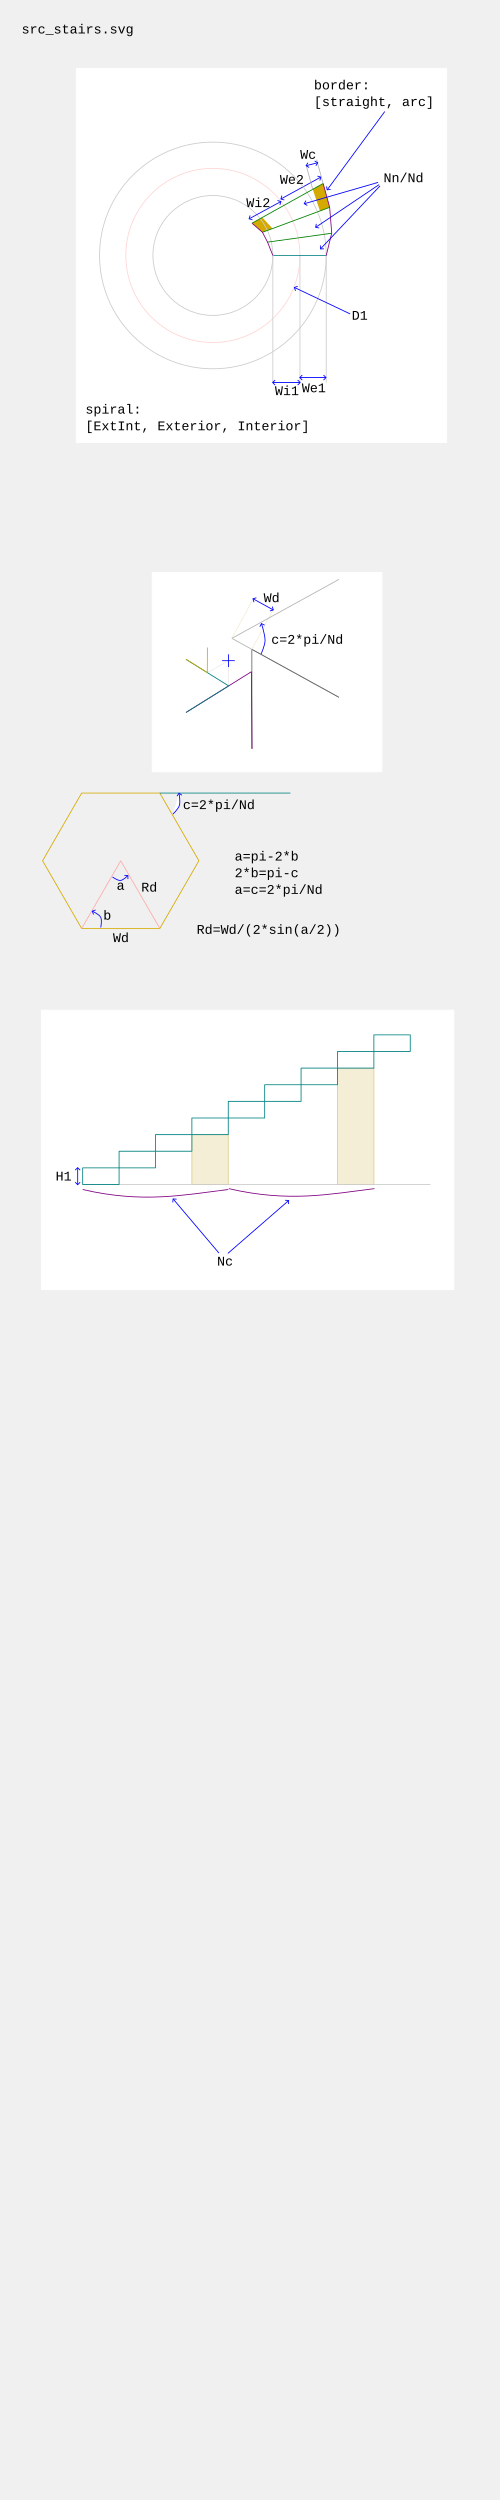
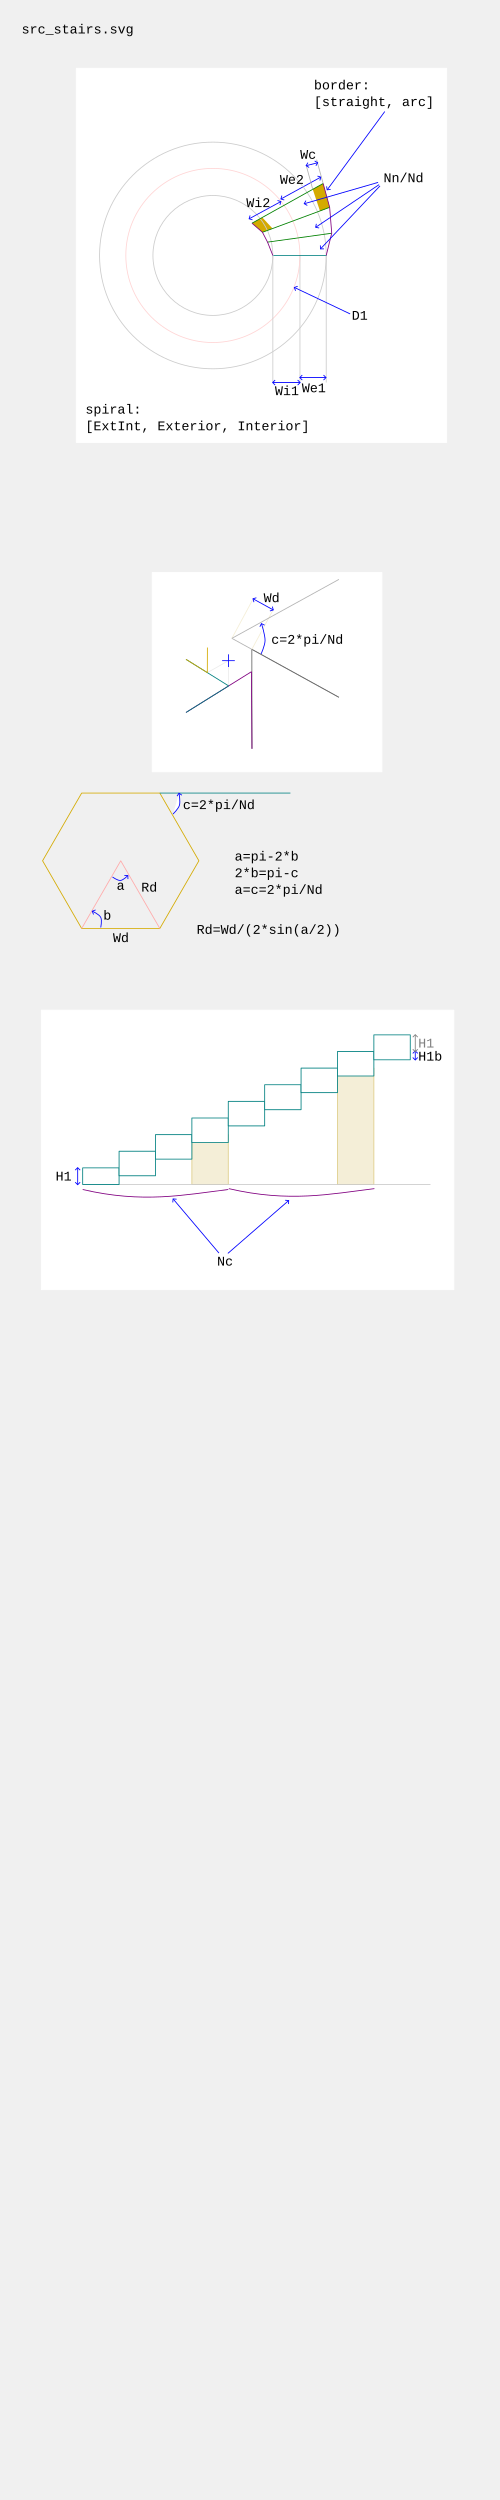
<svg xmlns="http://www.w3.org/2000/svg" width="600" height="3000" viewBox="0 0 158.75 793.75" version="1.1" id="svg1">
  <defs id="defs1">
    <rect x="111.955" y="104.89" width="290.758" height="58.695" id="rect4" />
    <rect x="102.606" y="90.693" width="53.032" height="40.735" id="rect3" />
    <rect x="235.956" y="1106.379" width="191.378" height="76.09" id="rect43" />
    <rect x="250.943" y="1121.751" width="53.801" height="38.045" id="rect42" />
    <rect x="122.776" y="1141.966" width="57.194" height="29.359" id="rect41" />
    <rect x="327.91" y="1097.354" width="37.366" height="30.885" id="rect40" />
    <rect x="258.515" y="1100.405" width="46.517" height="33.554" id="rect39" />
    <rect x="353.838" y="1002.794" width="218.098" height="95.323" id="rect2" />
    <rect x="542.731" y="201.94" width="38.015" height="24.804" id="rect34" />
    <rect x="376.715" y="93.035" width="171.2" height="45.755" id="rect32" />
    <rect x="303.126" y="1486.652" width="84.265" height="31.647" id="rect31" />
    <rect x="194.458" y="1500" width="57.63" height="36.22" id="rect29" />
    <rect x="370.907" y="807.955" width="63.001" height="33.554" id="rect27" />
    <rect x="455.642" y="917.767" width="130.02" height="72.445" id="rect25" />
    <rect x="468.225" y="438.484" width="40.417" height="22.115" id="rect18" />
    <rect x="450.686" y="460.218" width="64.819" height="34.316" id="rect17" />
    <rect x="451.829" y="366.039" width="48.424" height="33.172" id="rect16" />
    <rect x="475.851" y="281.774" width="65.201" height="35.46" id="rect15" />
    <marker style="overflow:visible" id="ArrowWide" refX="0" refY="0" orient="auto-start-reverse" markerWidth="1" markerHeight="1" viewBox="0 0 1 1" preserveAspectRatio="xMidYMid">
      <path style="fill:none;stroke:context-stroke;stroke-width:1;stroke-linecap:butt" d="M 3,-3 0,0 3,3" transform="rotate(180,0.125,0)" id="path10" />
    </marker>
    <rect x="25.928" y="25.928" width="279.105" height="76.258" id="rect1" />
    <marker style="overflow:visible" id="ArrowWide-7" refX="0" refY="0" orient="auto-start-reverse" markerWidth="1" markerHeight="1" viewBox="0 0 1 1" preserveAspectRatio="xMidYMid">
      <path style="fill:none;stroke:context-stroke;stroke-width:1;stroke-linecap:butt" d="M 3,-3 0,0 3,3" transform="rotate(180,0.125,0)" id="path10-5" />
    </marker>
    <rect x="455.642" y="917.767" width="130.02" height="72.445" id="rect25-3" />
    <marker style="overflow:visible" id="ArrowWide-2" refX="0" refY="0" orient="auto-start-reverse" markerWidth="1" markerHeight="1" viewBox="0 0 1 1" preserveAspectRatio="xMidYMid">
      <path style="fill:none;stroke:context-stroke;stroke-width:1;stroke-linecap:butt" d="M 3,-3 0,0 3,3" transform="rotate(180,0.125,0)" id="path10-9" />
    </marker>
    <rect x="450.686" y="460.218" width="64.819" height="34.316" id="rect17-6" />
    <marker style="overflow:visible" id="ArrowWide-8" refX="0" refY="0" orient="auto-start-reverse" markerWidth="1" markerHeight="1" viewBox="0 0 1 1" preserveAspectRatio="xMidYMid">
      <path style="fill:none;stroke:context-stroke;stroke-width:1;stroke-linecap:butt" d="M 3,-3 0,0 3,3" transform="rotate(180,0.125,0)" id="path10-7" />
    </marker>
+     <marker style="overflow:visible" id="ArrowWide-75" refX="0" refY="0" orient="auto-start-reverse" markerWidth="1" markerHeight="1" viewBox="0 0 1 1" preserveAspectRatio="xMidYMid">
+       <path style="fill:none;stroke:context-stroke;stroke-width:1;stroke-linecap:butt" d="M 3,-3 0,0 3,3" transform="rotate(180,0.125,0)" id="path10-3" />
+     </marker>
+     <rect x="194.458" y="1500" width="57.63" height="36.22" id="rect29-6" />
+     <marker style="overflow:visible" id="ArrowWide-75-9" refX="0" refY="0" orient="auto-start-reverse" markerWidth="1" markerHeight="1" viewBox="0 0 1 1" preserveAspectRatio="xMidYMid">
+       <path style="fill:none;stroke:context-stroke;stroke-width:1;stroke-linecap:butt" d="M 3,-3 0,0 3,3" transform="rotate(180,0.125,0)" id="path10-3-3" />
+     </marker>
+     <rect x="194.458" y="1500" width="57.63" height="36.22" id="rect29-6-8" />
  </defs>
  <g id="layer1">
    <rect style="fill:#ffffff;stroke:#ffffff;stroke-width:0.265;stroke-linejoin:round" id="rect19" width="117.583" height="118.783" x="24.231" y="21.686" />
    <path style="fill:none;stroke:#0000ff;stroke-width:0.265;stroke-linejoin:round;marker-start:url(#ArrowWide-8);marker-end:url(#ArrowWide-8)" d="M 89.236,63.15 101.811,56.252" id="path11-2" />
    <text xml:space="preserve" transform="matrix(0.2645833,0,0,0.2645833,-23.41355,-0.998386)" id="text17-2" style="font-size:16px;line-height:normal;font-family:'Liberation Mono';-inkscape-font-specification:'Liberation Mono';text-decoration-color:#000000;white-space:pre;shape-inside:url(#rect17-6);display:inline;fill:#000000;stroke-width:1;-inkscape-stroke:none;stop-color:#000000">
-       <tspan x="450.686" y="474.455" id="tspan25">We1</tspan>
+       <tspan x="450.686" y="474.455" id="tspan3">We1</tspan>
    </text>
    <path style="fill:#ffffff;stroke:#cccccc;stroke-width:0.265;stroke-linejoin:round" d="M 95.234,81.11 V 121.463" id="path5-6-3" />
    <path style="fill:#d4aa00;stroke:none;stroke-width:0.265;stroke-linejoin:round" d="m 102.598,58.26 2.068,7.566 -3.085,1.157 -2.285,-6.881 z" id="path18" />
    <path style="fill:#d4aa00;stroke:none;stroke-width:0.265;stroke-linejoin:round" d="m 80,70.87 3.329,2.875 3.165,-1.232 -3.211,-3.463 z" id="path17" />
    <rect style="fill:#ffffff;stroke:#ffffff;stroke-width:0.265;stroke-linejoin:round" id="rect33" width="130.971" height="88.741" x="13.126" y="320.723" />
+     <path style="fill:#f4eed7;stroke:#0000ff;stroke-width:0.265;stroke-linejoin:round;marker-start:url(#ArrowWide-75-9);marker-end:url(#ArrowWide-75-9)" d="m 131.846,333.728 v 2.76" id="path29-1-2" />
    <rect style="fill:#f4eed7;stroke:#decd87;stroke-width:0.265;stroke-linejoin:round" id="rect20-36-9" width="11.556" height="15.836" x="60.92" y="360.243" />
    <rect style="fill:#f4eed7;stroke:#decd87;stroke-width:0.265;stroke-linejoin:round" id="rect20-36-9-2" width="11.556" height="36.952" x="107.145" y="339.127" />
    <rect style="fill:#ffffff;stroke:#ffffff;stroke-width:0.265;stroke-linejoin:round" id="rect28" width="72.939" height="63.254" x="48.323" y="181.793" />
    <path style="fill:none;stroke:#ececec;stroke-width:0.265;stroke-linejoin:round" d="m 65.822,213.56 6.713,-3.796 0.054,8.01" id="path28" />
    <circle style="fill:none;stroke:#cccccc;stroke-width:0.265;stroke-linejoin:round" id="path1-3-1" cx="67.592" cy="81.11" r="35.984" />
    <text xml:space="preserve" transform="scale(0.2645833)" id="text1" style="font-size:16px;line-height:normal;font-family:'Liberation Mono';-inkscape-font-specification:'Liberation Mono';text-decoration-color:#000000;white-space:pre;shape-inside:url(#rect1);display:inline;fill:#000000;stroke-width:1;-inkscape-stroke:none;stop-color:#000000">
-       <tspan x="25.928" y="40.164" id="tspan26">src_stairs.svg</tspan>
+       <tspan x="25.928" y="40.164" id="tspan4">src_stairs.svg</tspan>
    </text>
    <circle style="fill:none;stroke:#ffd5d5;stroke-width:0.265;stroke-linejoin:round" id="path1" cx="67.592" cy="81.11" r="27.642" />
    <circle style="fill:none;stroke:#cccccc;stroke-width:0.265;stroke-linejoin:round" id="path1-3" cx="67.592" cy="81.11" r="19.036" />
    <path style="fill:#ffffff;stroke:#008080;stroke-width:0.265;stroke-linejoin:round" d="M 86.76,81.11 H 103.708" id="path2" />
    <path style="fill:#ffffff;stroke:#008000;stroke-width:0.265;stroke-linejoin:round" d="M 84.944,76.873 105.322,74.048" id="path3" />
    <path style="fill:#ffffff;stroke:#008000;stroke-width:0.265;stroke-linejoin:round" d="M 83.329,73.746 104.666,65.826" id="path4" />
    <path style="fill:#ffffff;stroke:#cccccc;stroke-width:0.265;stroke-linejoin:round" d="M 86.627,81.11 V 121.463" id="path5" />
    <path style="fill:#ffffff;stroke:#cccccc;stroke-width:0.265;stroke-linejoin:round" d="M 103.576,81.11 V 121.463" id="path5-6" />
    <path style="fill:none;stroke:#0000ff;stroke-width:0.265;stroke-linejoin:round;marker-start:url(#ArrowWide-2);marker-end:url(#ArrowWide-2)" d="m 95.244,119.876 8.2,-1e-5" id="path9-0" />
    <path style="fill:#ffffff;stroke:#008000;stroke-width:0.265;stroke-linejoin:round" d="M 80,70.87 102.598,58.26" id="path6" />
    <path style="fill:none;stroke:#800080;stroke-width:0.265;stroke-linejoin:round" d="M 86.627,81.11 84.944,76.873 83.329,73.746 80,70.87" id="path7" />
    <path style="fill:none;stroke:#800080;stroke-width:0.265;stroke-linejoin:round" d="m 103.576,81.11 1.746,-7.062 -0.656,-8.222 -2.068,-7.566" id="path8" />
    <path style="fill:none;stroke:#0000ff;stroke-width:0.265;stroke-linejoin:round;marker-start:url(#ArrowWide);marker-end:url(#ArrowWide)" d="m 86.627,121.463 8.606,-10e-6" id="path9" />
    <path style="fill:none;stroke:#0000ff;stroke-width:0.265;stroke-linejoin:round;marker-start:url(#ArrowWide);marker-end:url(#ArrowWide)" d="M 79.148,69.44 89.128,64.015" id="path11" />
    <path style="fill:none;stroke:#0000ff;stroke-width:0.265;stroke-linejoin:round;marker-start:url(#ArrowWide)" d="M 96.646,64.666 120.051,57.907" id="path12" />
    <path style="fill:none;stroke:#0000ff;stroke-width:0.265;stroke-linejoin:round;marker-start:url(#ArrowWide)" d="M 100.278,72.131 120.354,58.613" id="path13" />
    <path style="fill:none;stroke:#0000ff;stroke-width:0.265;stroke-linejoin:round;marker-start:url(#ArrowWide)" d="M 101.791,78.992 120.656,59.017" id="path14" />
    <path style="fill:none;stroke:#0000ff;stroke-width:0.265;stroke-linejoin:round;marker-start:url(#ArrowWide)" d="m 93.519,91.299 17.655,8.373" id="path15" />
    <text xml:space="preserve" transform="matrix(0.2645833,0,0,0.2645833,-7.868886,0.9079483)" id="text16" style="font-size:16px;line-height:normal;font-family:'Liberation Mono';-inkscape-font-specification:'Liberation Mono';text-decoration-color:#000000;white-space:pre;shape-inside:url(#rect16);display:inline;fill:#000000;stroke-width:1;-inkscape-stroke:none;stop-color:#000000">
-       <tspan x="451.83" y="380.276" id="tspan27">D1</tspan>
+       <tspan x="451.83" y="380.276" id="tspan5">D1</tspan>
    </text>
    <text xml:space="preserve" transform="matrix(0.2645833,0,0,0.2645833,-31.94957,-0.07613223)" id="text17" style="font-size:16px;line-height:normal;font-family:'Liberation Mono';-inkscape-font-specification:'Liberation Mono';text-decoration-color:#000000;white-space:pre;shape-inside:url(#rect17);display:inline;fill:#000000;stroke-width:1;-inkscape-stroke:none;stop-color:#000000">
-       <tspan x="450.686" y="474.455" id="tspan28">Wi1</tspan>
+       <tspan x="450.686" y="474.455" id="tspan6">Wi1</tspan>
    </text>
    <text xml:space="preserve" transform="matrix(0.2645833,0,0,0.2645833,-45.68987,-54.03365)" id="text18" style="font-size:16px;line-height:normal;font-family:'Liberation Mono';-inkscape-font-specification:'Liberation Mono';text-decoration-color:#000000;white-space:pre;shape-inside:url(#rect18);display:inline;fill:#000000;stroke-width:1;-inkscape-stroke:none;stop-color:#000000">
-       <tspan x="468.225" y="452.721" id="tspan29">Wi2</tspan>
+       <tspan x="468.225" y="452.721" id="tspan7">Wi2</tspan>
    </text>
    <path style="fill:#ffffff;stroke:#b3b3b3;stroke-width:0.265;stroke-linejoin:round" d="m 73.618,202.675 33.991,18.722" id="path19-9" />
    <path style="fill:#ffffff;stroke:#666666;stroke-width:0.265;stroke-linejoin:round" d="m 79.957,206.167 27.653,15.231" id="path20" />
    <path style="fill:#ffffff;stroke:#666666;stroke-width:0.265;stroke-linejoin:round" d="m 79.957,206.167 0.045,31.57" id="path20-2" />
    <path style="fill:#ffffff;stroke:#800080;stroke-width:0.265;stroke-linejoin:round" d="m 79.824,213.268 0.177,24.468" id="path21" />
    <path style="fill:#ffffff;stroke:#800080;stroke-width:0.265;stroke-linejoin:round" d="m 79.824,213.268 -20.769,12.936" id="path21-4" />
    <path style="fill:#ffffff;stroke:#008080;stroke-width:0.265;stroke-linejoin:round" d="M 59.055,226.204 72.589,217.775" id="path22" />
    <path style="fill:#ffffff;stroke:#008080;stroke-width:0.265;stroke-linejoin:round" d="m 59.055,209.345 13.534,8.429" id="path22-0" />
    <path style="fill:#ffffff;stroke:#d4aa00;stroke-width:0.265;stroke-linejoin:round" d="m 59.055,209.345 6.767,4.215" id="path23" />
    <path style="fill:#ffffff;stroke:#d4aa00;stroke-width:0.265;stroke-linejoin:round" d="m 65.848,205.588 -0.026,7.972" id="path23-6" />
    <path style="fill:#ffffff;stroke:#0000ff;stroke-width:0.265;stroke-linejoin:round" d="m 70.517,209.765 h 4.035" id="path24" />
    <path style="fill:#ffffff;stroke:#0000ff;stroke-width:0.265;stroke-linejoin:round" d="M 72.535,211.782 V 207.747" id="path24-1" />
    <text xml:space="preserve" transform="matrix(0.2645833,0,0,0.2645833,-34.43724,-42.18863)" id="text25" style="font-size:16px;line-height:normal;font-family:'Liberation Mono';-inkscape-font-specification:'Liberation Mono';text-decoration-color:#000000;white-space:pre;shape-inside:url(#rect25);display:inline;fill:#000000;stroke-width:1;-inkscape-stroke:none;stop-color:#000000">
-       <tspan x="455.643" y="932.002" id="tspan30">c=2*pi/Nd</tspan>
+       <tspan x="455.643" y="932.002" id="tspan8">c=2*pi/Nd</tspan>
    </text>
    <path style="fill:#ffffff;stroke:#f4eed7;stroke-width:0.265;stroke-linejoin:round" d="m 73.618,202.675 6.76,-12.536" id="path26" />
    <path style="fill:#ffffff;stroke:#f4eed7;stroke-width:0.265;stroke-linejoin:round" d="m 79.957,206.167 6.76,-12.536" id="path26-6" />
    <path style="fill:#ffffff;stroke:#0000ff;stroke-width:0.265;stroke-linejoin:round;marker-start:url(#ArrowWide);marker-end:url(#ArrowWide)" d="m 80.377,190.139 6.339,3.491" id="path27" />
    <text xml:space="preserve" transform="matrix(0.2645833,0,0,0.2645833,-14.42895,-26.36345)" id="text27" style="font-size:16px;line-height:normal;font-family:'Liberation Mono';-inkscape-font-specification:'Liberation Mono';text-decoration-color:#000000;white-space:pre;shape-inside:url(#rect27);display:inline;fill:#000000;stroke-width:1;-inkscape-stroke:none;stop-color:#000000">
-       <tspan x="370.908" y="822.192" id="tspan31">Wd</tspan>
+       <tspan x="370.908" y="822.192" id="tspan9">Wd</tspan>
    </text>
    <path style="fill:#ffffff;stroke:#cccccc;stroke-width:0.265;stroke-linejoin:round" d="M 26.251,376.079 H 136.678" id="path16" />
    <rect style="fill:#ffffff;stroke:#008080;stroke-width:0.265;stroke-linejoin:round" id="rect20" width="11.556" height="5.279" x="26.251" y="370.8" />
-     <rect style="fill:#ffffff;stroke:#008080;stroke-width:0.265;stroke-linejoin:round" id="rect20-3" width="11.556" height="5.279" x="37.808" y="365.521" />
-     <rect style="fill:#ffffff;stroke:#008080;stroke-width:0.265;stroke-linejoin:round" id="rect20-1" width="11.556" height="5.279" x="49.364" y="360.243" />
-     <rect style="fill:#ffffff;stroke:#008080;stroke-width:0.265;stroke-linejoin:round" id="rect20-36" width="11.556" height="5.279" x="60.92" y="354.964" />
-     <rect style="fill:#ffffff;stroke:#008080;stroke-width:0.265;stroke-linejoin:round" id="rect20-18" width="11.556" height="5.279" x="72.477" y="349.685" />
-     <rect style="fill:#ffffff;stroke:#008080;stroke-width:0.265;stroke-linejoin:round" id="rect20-3-7" width="11.556" height="5.279" x="84.033" y="344.406" />
-     <rect style="fill:#ffffff;stroke:#008080;stroke-width:0.265;stroke-linejoin:round" id="rect20-1-9" width="11.556" height="5.279" x="95.589" y="339.127" />
-     <rect style="fill:#ffffff;stroke:#008080;stroke-width:0.265;stroke-linejoin:round" id="rect20-36-2" width="11.556" height="5.279" x="107.145" y="333.848" />
-     <rect style="fill:#ffffff;stroke:#008080;stroke-width:0.265;stroke-linejoin:round" id="rect20-36-2-5" width="11.556" height="5.279" x="118.702" y="328.57" />
+     <rect style="fill:#ffffff;stroke:#008080;stroke-width:0.265;stroke-linejoin:round" id="rect20-3" width="11.556" height="7.786" x="37.808" y="365.521" />
+     <rect style="fill:#ffffff;stroke:#008080;stroke-width:0.265;stroke-linejoin:round" id="rect20-1" width="11.556" height="7.786" x="49.364" y="360.243" />
+     <rect style="fill:#ffffff;stroke:#008080;stroke-width:0.265;stroke-linejoin:round" id="rect20-36" width="11.556" height="7.786" x="60.92" y="354.964" />
+     <rect style="fill:#ffffff;stroke:#008080;stroke-width:0.265;stroke-linejoin:round" id="rect20-18" width="11.556" height="7.786" x="72.477" y="349.685" />
+     <rect style="fill:#ffffff;stroke:#008080;stroke-width:0.265;stroke-linejoin:round" id="rect20-3-7" width="11.556" height="7.918" x="84.033" y="344.406" />
+     <rect style="fill:#ffffff;stroke:#008080;stroke-width:0.265;stroke-linejoin:round" id="rect20-1-9" width="11.556" height="7.786" x="95.589" y="339.127" />
+     <rect style="fill:#ffffff;stroke:#008080;stroke-width:0.265;stroke-linejoin:round" id="rect20-36-2" width="11.556" height="7.786" x="107.145" y="333.848" />
+     <rect style="fill:#ffffff;stroke:#008080;stroke-width:0.265;stroke-linejoin:round" id="rect20-36-2-5" width="11.556" height="7.918" x="118.702" y="328.57" />
    <path style="fill:#f4eed7;stroke:#0000ff;stroke-width:0.265;stroke-linejoin:round;marker-start:url(#ArrowWide);marker-end:url(#ArrowWide)" d="m 24.664,370.8 v 5.279" id="path29" />
    <text xml:space="preserve" transform="matrix(0.2645833,0,0,0.2645833,-33.79586,-25.82609)" id="text29" style="font-size:16px;line-height:normal;font-family:'Liberation Mono';-inkscape-font-specification:'Liberation Mono';text-decoration-color:#000000;white-space:pre;shape-inside:url(#rect29);display:inline;fill:#000000;stroke-width:1;-inkscape-stroke:none;stop-color:#000000">
-       <tspan x="194.459" y="1514.236" id="tspan32">H1</tspan>
+       <tspan x="194.459" y="1514.236" id="tspan10">H1</tspan>
    </text>
    <path style="fill:#f4eed7;stroke:#0000ff;stroke-width:0.265;stroke-linejoin:round;marker-start:url(#ArrowWide)" d="m 54.994,380.701 14.527,17.15" id="path30" />
    <path style="fill:#f4eed7;stroke:#0000ff;stroke-width:0.265;stroke-linejoin:round;marker-start:url(#ArrowWide)" d="m 91.614,381.205 -19.269,16.747" id="path31" />
    <text xml:space="preserve" transform="matrix(0.2645833,0,0,0.2645833,-11.28652,4.709351)" id="text31" style="font-size:16px;line-height:normal;font-family:'Liberation Mono';-inkscape-font-specification:'Liberation Mono';text-decoration-color:#000000;white-space:pre;shape-inside:url(#rect31);display:inline;fill:#000000;stroke-width:1;-inkscape-stroke:none;stop-color:#000000">
-       <tspan x="303.127" y="1500.889" id="tspan33">Nc</tspan>
+       <tspan x="303.127" y="1500.889" id="tspan11">Nc</tspan>
    </text>
    <path style="fill:none;stroke:#800080;stroke-width:0.265;stroke-linejoin:round" d="m 26.251,377.666 c 19.136,4.473 32.241,1.709 46.225,0" id="path32" />
    <path style="fill:none;stroke:#800080;stroke-width:0.265;stroke-linejoin:round" d="m 72.652,377.393 c 19.136,4.473 32.241,1.709 46.225,0" id="path32-4" />
    <text xml:space="preserve" transform="scale(0.2645833)" id="text32" style="font-size:16px;line-height:normal;font-family:'Liberation Mono';-inkscape-font-specification:'Liberation Mono';text-decoration-color:#000000;white-space:pre;shape-inside:url(#rect32);display:inline;fill:#000000;stroke-width:1;-inkscape-stroke:none;stop-color:#000000">
-       <tspan x="376.715" y="107.272" id="tspan34">border:
+       <tspan x="376.715" y="107.272" id="tspan12">border:
</tspan>
-       <tspan x="376.715" y="127.272" id="tspan35">[straight, arc]</tspan>
+       <tspan x="376.715" y="127.272" id="tspan13">[straight, arc]</tspan>
    </text>
    <path style="fill:none;stroke:#0000ff;stroke-width:0.265;stroke-linejoin:round;marker-start:url(#ArrowWide)" d="M 103.91,60.227 122.169,35.41" id="path33" />
    <text xml:space="preserve" transform="matrix(0.2645833,0,0,0.2645833,-4.136209,-20.47928)" id="text15" style="font-size:16px;line-height:normal;font-family:'Liberation Mono';-inkscape-font-specification:'Liberation Mono';text-decoration-color:#000000;white-space:pre;shape-inside:url(#rect15);display:inline;fill:#000000;stroke:none;stroke-width:1;-inkscape-stroke:none;stop-color:#000000">
-       <tspan x="475.852" y="296.01" id="tspan36">Nn/Nd</tspan>
+       <tspan x="475.852" y="296.01" id="tspan14">Nn/Nd</tspan>
    </text>
    <path style="fill:none;stroke:#b3b3b3;stroke-width:0.265;stroke-linejoin:round" d="m 102.598,58.26 -2.068,-7.566" id="path34" />
    <path style="fill:none;stroke:#b3b3b3;stroke-width:0.265;stroke-linejoin:round" d="m 99.297,60.102 -2.068,-7.566" id="path34-3" />
    <path style="fill:#0000ff;stroke:#0000ff;stroke-width:0.265;stroke-linejoin:round;marker-start:url(#ArrowWide);marker-end:url(#ArrowWide)" d="m 100.802,51.689 -3.549,0.898" id="path34-3-1" />
    <text xml:space="preserve" transform="matrix(0.2645833,0,0,0.2645833,-48.2939,-6.77684)" id="text34" style="font-size:16px;line-height:normal;font-family:'Liberation Mono';-inkscape-font-specification:'Liberation Mono';text-decoration-color:#000000;white-space:pre;shape-inside:url(#rect34);display:inline;fill:#000000;stroke-width:1;-inkscape-stroke:none;stop-color:#000000">
-       <tspan x="542.73" y="216.176" id="tspan37">Wc</tspan>
+       <tspan x="542.73" y="216.176" id="tspan15">Wc</tspan>
    </text>
    <text xml:space="preserve" transform="matrix(0.2645833,0,0,0.2645833,-19.12127,4.137758)" id="text2" style="font-size:16px;line-height:normal;font-family:'Liberation Mono';-inkscape-font-specification:'Liberation Mono';text-decoration-color:#000000;white-space:pre;shape-inside:url(#rect2);display:inline;fill:#000000;stroke-width:1;-inkscape-stroke:none;stop-color:#000000">
-       <tspan x="353.838" y="1017.031" id="tspan38">a=pi-2*b
+       <tspan x="353.838" y="1017.031" id="tspan16">a=pi-2*b
</tspan>
-       <tspan x="353.838" y="1037.031" id="tspan39">2*b=pi-c
+       <tspan x="353.838" y="1037.031" id="tspan17">2*b=pi-c
</tspan>
-       <tspan x="353.838" y="1057.031" id="tspan40">a=c=2*pi/Nd</tspan>
+       <tspan x="353.838" y="1057.031" id="tspan18">a=c=2*pi/Nd</tspan>
    </text>
    <path style="fill:none;stroke:#d4aa00;stroke-width:0.265;stroke-linejoin:round" id="path35" d="M 47.617,267.139 35.208,288.631 H 10.391 l -12.409,-21.492 12.409,-21.492 24.817,0 z" transform="translate(15.536,6.155417)" />
    <path style="fill:none;stroke:#008080;stroke-width:0.265;stroke-linejoin:round" d="m 50.744,251.802 h 41.463" id="path36" />
    <path style="fill:#ffffff;stroke:#0000ff;stroke-width:0.265;stroke-linejoin:round;marker-end:url(#ArrowWide-7)" d="m 54.932,258.467 c 0,0 1.678,-1.646 2.018,-2.724 0.385,-1.219 -0.101,-3.834 -0.101,-3.834" id="path25-2" />
    <text xml:space="preserve" transform="matrix(0.2645833,0,0,0.2645833,-62.49612,10.29473)" id="text25-9" style="font-size:16px;line-height:normal;font-family:'Liberation Mono';-inkscape-font-specification:'Liberation Mono';text-decoration-color:#000000;white-space:pre;shape-inside:url(#rect25-3);display:inline;fill:#000000;stroke-width:1;-inkscape-stroke:none;stop-color:#000000">
-       <tspan x="455.643" y="932.002" id="tspan41">c=2*pi/Nd</tspan>
+       <tspan x="455.643" y="932.002" id="tspan19">c=2*pi/Nd</tspan>
    </text>
    <path style="fill:none;stroke:#ffaaaa;stroke-width:0.265;stroke-linejoin:round" d="M 25.927,294.786 38.336,273.294 50.744,294.786" id="path37" />
    <path style="fill:none;stroke:#0000ff;stroke-width:0.265;stroke-linejoin:round;marker-end:url(#ArrowWide)" d="m 35.713,278.438 c 0,0 1.607,1.185 2.522,1.11 0.92,-0.075 2.32,-1.513 2.32,-1.513" id="path38" />
    <path style="fill:none;stroke:#0000ff;stroke-width:0.265;stroke-linejoin:round;marker-end:url(#ArrowWide)" d="m 31.98,294.478 c 0,0 0.487,-2.269 0,-3.228 -0.49,-0.966 -2.623,-1.917 -2.623,-1.917" id="path39" />
    <text xml:space="preserve" transform="matrix(0.2645833,0,0,0.2645833,-31.37466,-12.40863)" id="text39" style="font-size:16px;line-height:normal;font-family:'Liberation Mono';-inkscape-font-specification:'Liberation Mono';text-decoration-color:#000000;white-space:pre;shape-inside:url(#rect39);display:inline;fill:#000000;stroke-width:1;-inkscape-stroke:none;stop-color:#000000">
-       <tspan x="258.516" y="1114.641" id="tspan42">a</tspan>
+       <tspan x="258.516" y="1114.641" id="tspan20">a</tspan>
    </text>
    <text xml:space="preserve" transform="matrix(0.2645833,0,0,0.2645833,-53.97249,-2.118546)" id="text40" style="font-size:16px;line-height:normal;font-family:'Liberation Mono';-inkscape-font-specification:'Liberation Mono';text-decoration-color:#000000;white-space:pre;shape-inside:url(#rect40);display:inline;fill:#000000;stroke-width:1;-inkscape-stroke:none;stop-color:#000000">
-       <tspan x="327.91" y="1111.592" id="tspan43">b</tspan>
+       <tspan x="327.91" y="1111.592" id="tspan21">b</tspan>
    </text>
    <text xml:space="preserve" transform="matrix(0.2645833,0,0,0.2645833,3.376137,-6.812393)" id="text41" style="font-size:16px;line-height:normal;font-family:'Liberation Mono';-inkscape-font-specification:'Liberation Mono';text-decoration-color:#000000;white-space:pre;shape-inside:url(#rect41);display:inline;fill:#000000;stroke-width:1;-inkscape-stroke:none;stop-color:#000000">
-       <tspan x="122.775" y="1156.201" id="tspan44">Wd</tspan>
+       <tspan x="122.775" y="1156.201" id="tspan22">Wd</tspan>
    </text>
    <text xml:space="preserve" transform="matrix(0.2645833,0,0,0.2645833,-21.55563,-17.48853)" id="text42" style="font-size:16px;line-height:normal;font-family:'Liberation Mono';-inkscape-font-specification:'Liberation Mono';text-decoration-color:#000000;white-space:pre;shape-inside:url(#rect42);fill:#000000;stroke-width:1;-inkscape-stroke:none;stop-color:#000000">
-       <tspan x="250.943" y="1135.988" id="tspan45">Rd</tspan>
+       <tspan x="250.943" y="1135.988" id="tspan23">Rd</tspan>
    </text>
    <text xml:space="preserve" transform="scale(0.2645833)" id="text43" style="font-size:16px;line-height:normal;font-family:'Liberation Mono';-inkscape-font-specification:'Liberation Mono';text-decoration-color:#000000;white-space:pre;shape-inside:url(#rect43);fill:#000000;stroke-width:1;-inkscape-stroke:none;stop-color:#000000">
-       <tspan x="235.955" y="1120.615" id="tspan46">Rd=Wd/(2*sin(a/2))</tspan>
+       <tspan x="235.955" y="1120.615" id="tspan24">Rd=Wd/(2*sin(a/2))</tspan>
    </text>
    <text xml:space="preserve" transform="matrix(0.2645833,0,0,0.2645833,61.71825,30.60493)" id="text3" style="font-size:16px;line-height:normal;font-family:'Liberation Mono';-inkscape-font-specification:'Liberation Mono';text-decoration-color:#000000;white-space:pre;shape-inside:url(#rect3);fill:#000000;stroke-width:1;-inkscape-stroke:none;stop-color:#000000">
-       <tspan x="102.605" y="104.93" id="tspan47">We2</tspan>
+       <tspan x="102.605" y="104.93" id="tspan25">We2</tspan>
    </text>
    <path style="fill:#ffffff;stroke:#b3b3b3;stroke-width:0.265;stroke-linejoin:round" d="M 73.618,202.675 107.609,183.953" id="path19-9-3" />
    <path style="fill:#ffffff;stroke:#0000ff;stroke-width:0.265;stroke-linejoin:round;marker-end:url(#ArrowWide)" d="m 82.909,207.613 c 0,0 1.204,-2.627 1.248,-4.203 0.049,-1.783 -1.132,-5.361 -1.132,-5.361" id="path25" />
    <text xml:space="preserve" transform="matrix(0.2645833,0,0,0.2645833,-2.50204,99.80437)" id="text4" style="font-size:16px;line-height:normal;font-family:'Liberation Mono';-inkscape-font-specification:'Liberation Mono';text-decoration-color:#000000;white-space:pre;shape-inside:url(#rect4);fill:#000000;stroke-width:1;-inkscape-stroke:none;stop-color:#000000">
-       <tspan x="111.955" y="119.127" id="tspan48">spiral:
+       <tspan x="111.955" y="119.127" id="tspan26">spiral:
</tspan>
-       <tspan x="111.955" y="139.127" id="tspan49">[ExtInt, Exterior, Interior]</tspan>
+       <tspan x="111.955" y="139.127" id="tspan27">[ExtInt, Exterior, Interior]</tspan>
+     </text>
+     <path style="fill:#f4eed7;stroke:#808080;stroke-width:0.265;stroke-linejoin:round;marker-start:url(#ArrowWide-75);marker-end:url(#ArrowWide-75)" d="m 131.846,328.57 v 5.279" id="path29-1" />
+     <text xml:space="preserve" transform="matrix(0.2645833,0,0,0.2645833,81.32332,-68.05653)" id="text29-2" style="font-size:16px;line-height:normal;font-family:'Liberation Mono';-inkscape-font-specification:'Liberation Mono';text-decoration-color:#000000;white-space:pre;shape-inside:url(#rect29-6);display:inline;fill:#808080;stroke-width:1;-inkscape-stroke:none;stop-color:#000000">
+       <tspan x="194.459" y="1514.236" id="tspan28">H1</tspan>
+     </text>
+     <text xml:space="preserve" transform="matrix(0.2645833,0,0,0.2645833,81.33404,-63.90073)" id="text29-2-2" style="font-size:16px;line-height:normal;font-family:'Liberation Mono';-inkscape-font-specification:'Liberation Mono';text-decoration-color:#000000;white-space:pre;shape-inside:url(#rect29-6-8);display:inline;fill:#000000;stroke-width:1;-inkscape-stroke:none;stop-color:#000000">
+       <tspan x="194.459" y="1514.236" id="tspan29">H1b</tspan>
    </text>
  </g>
</svg>
